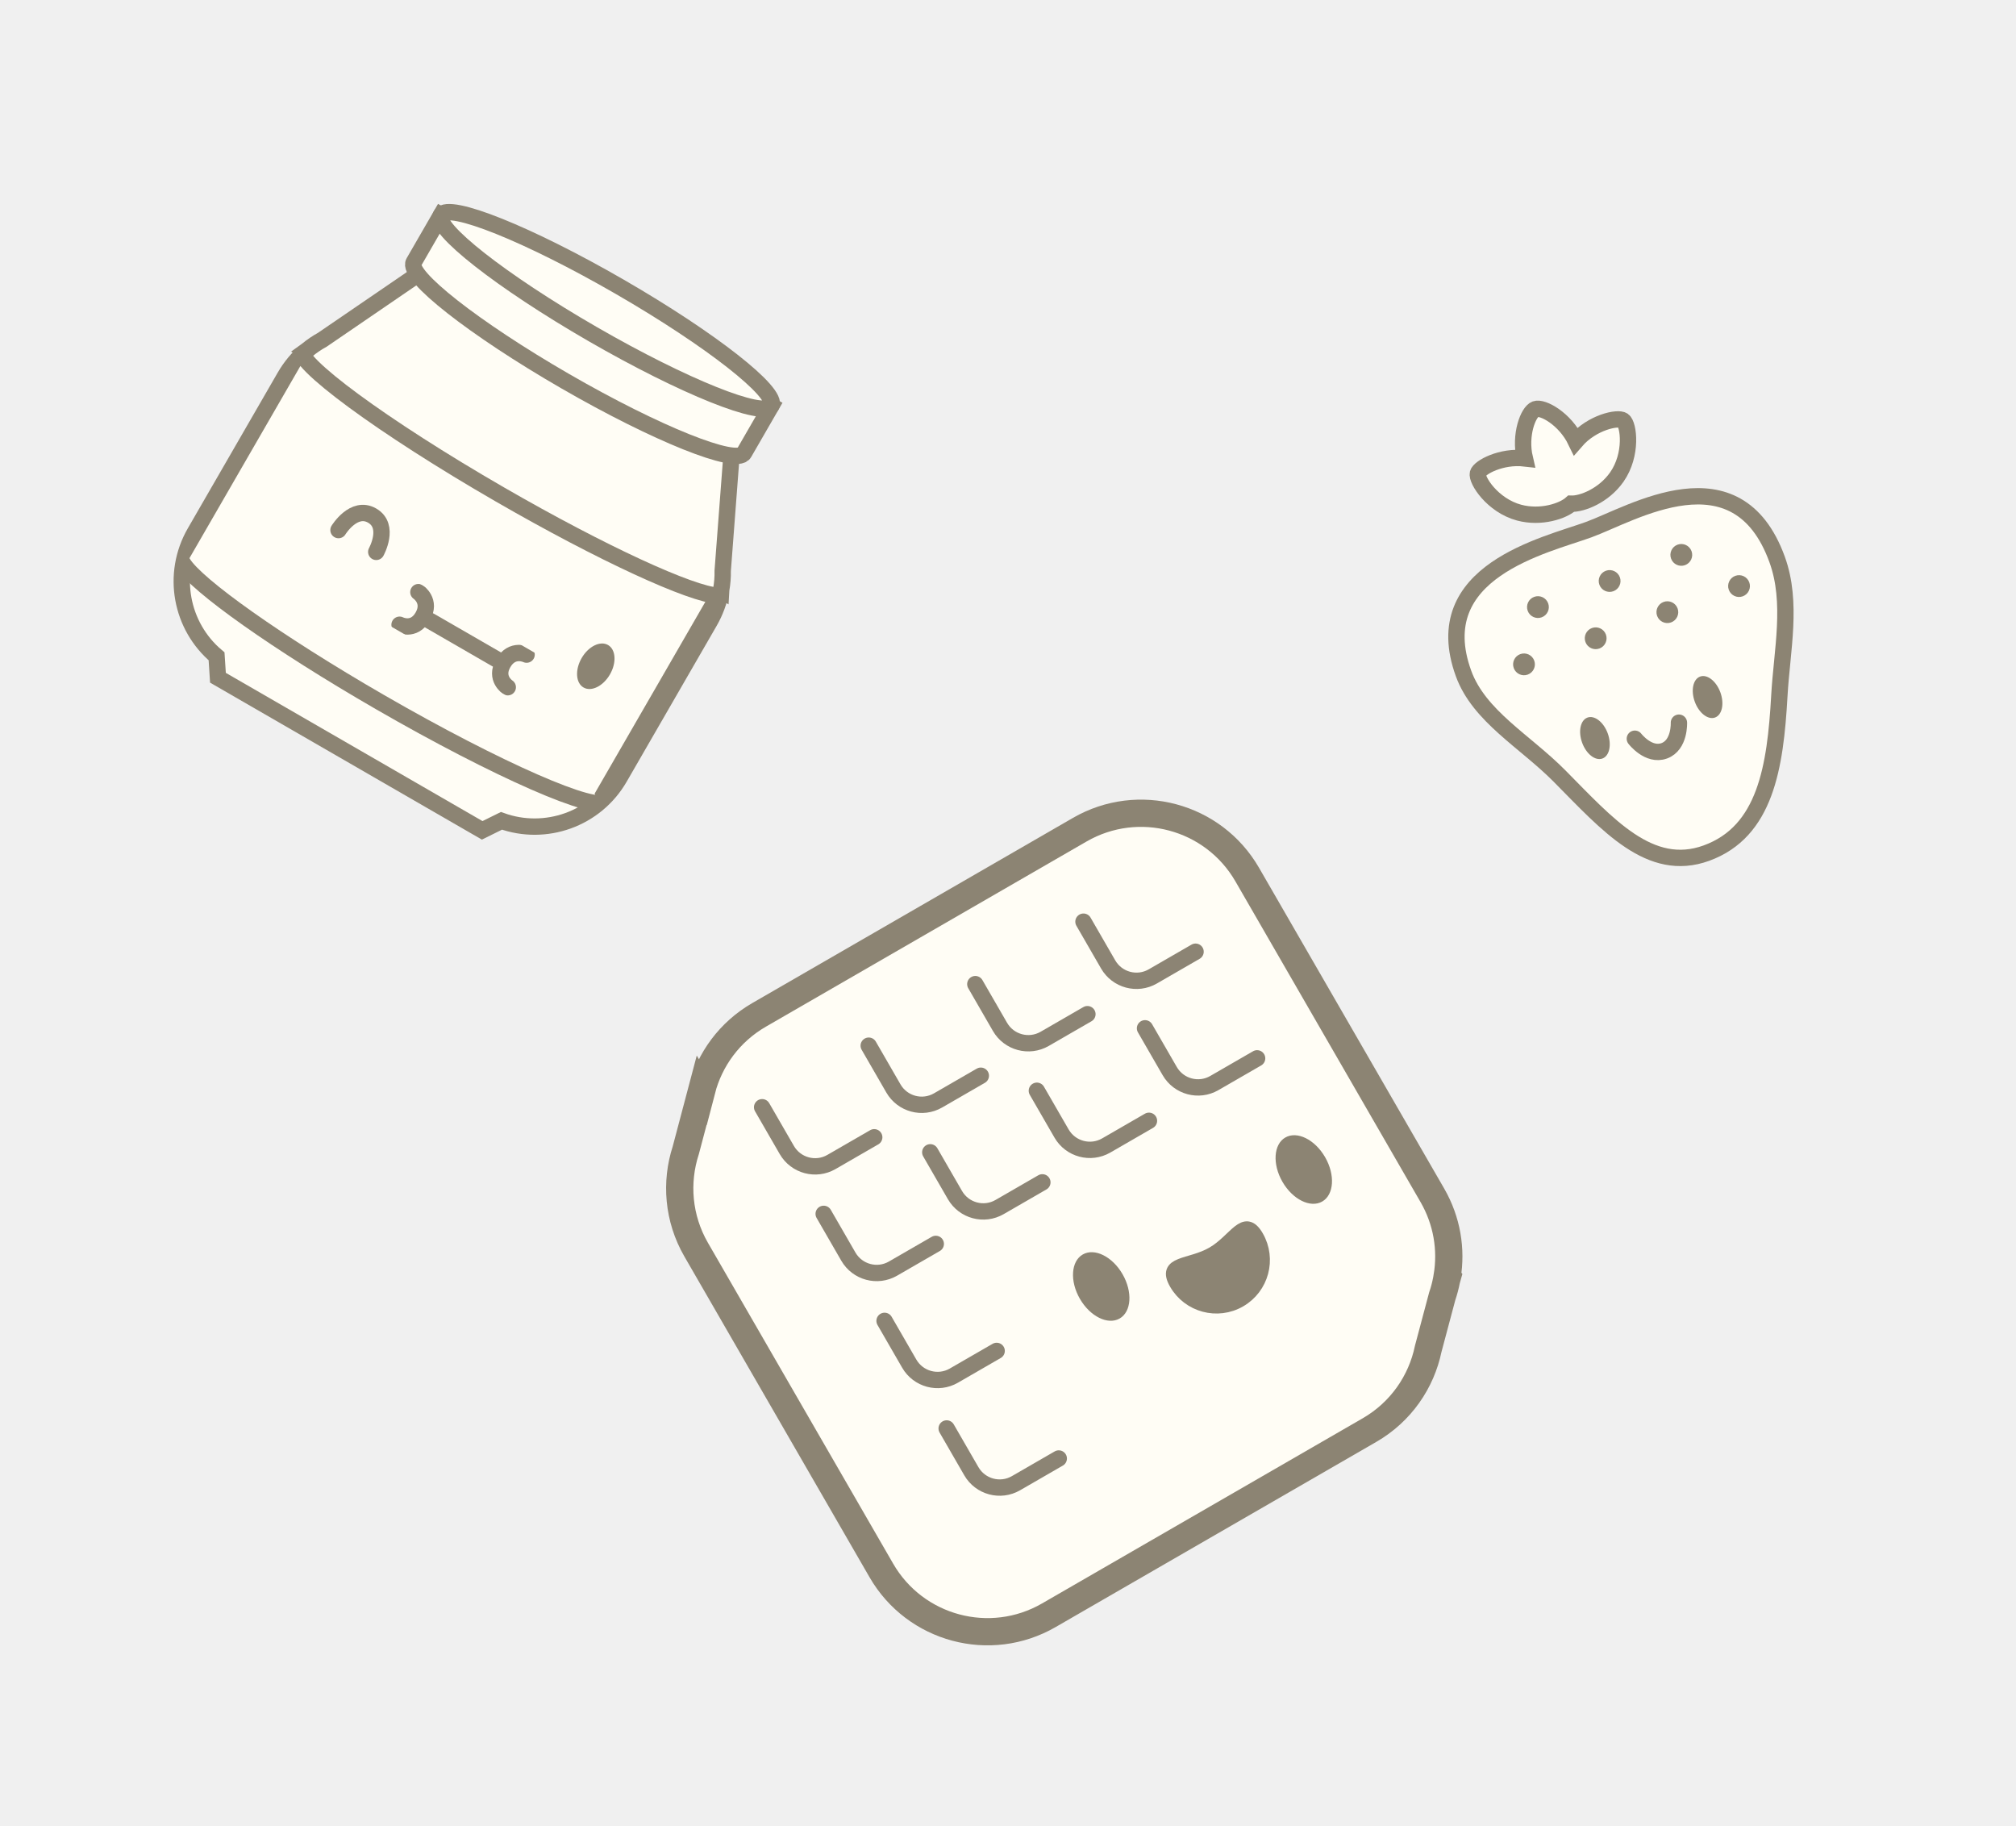
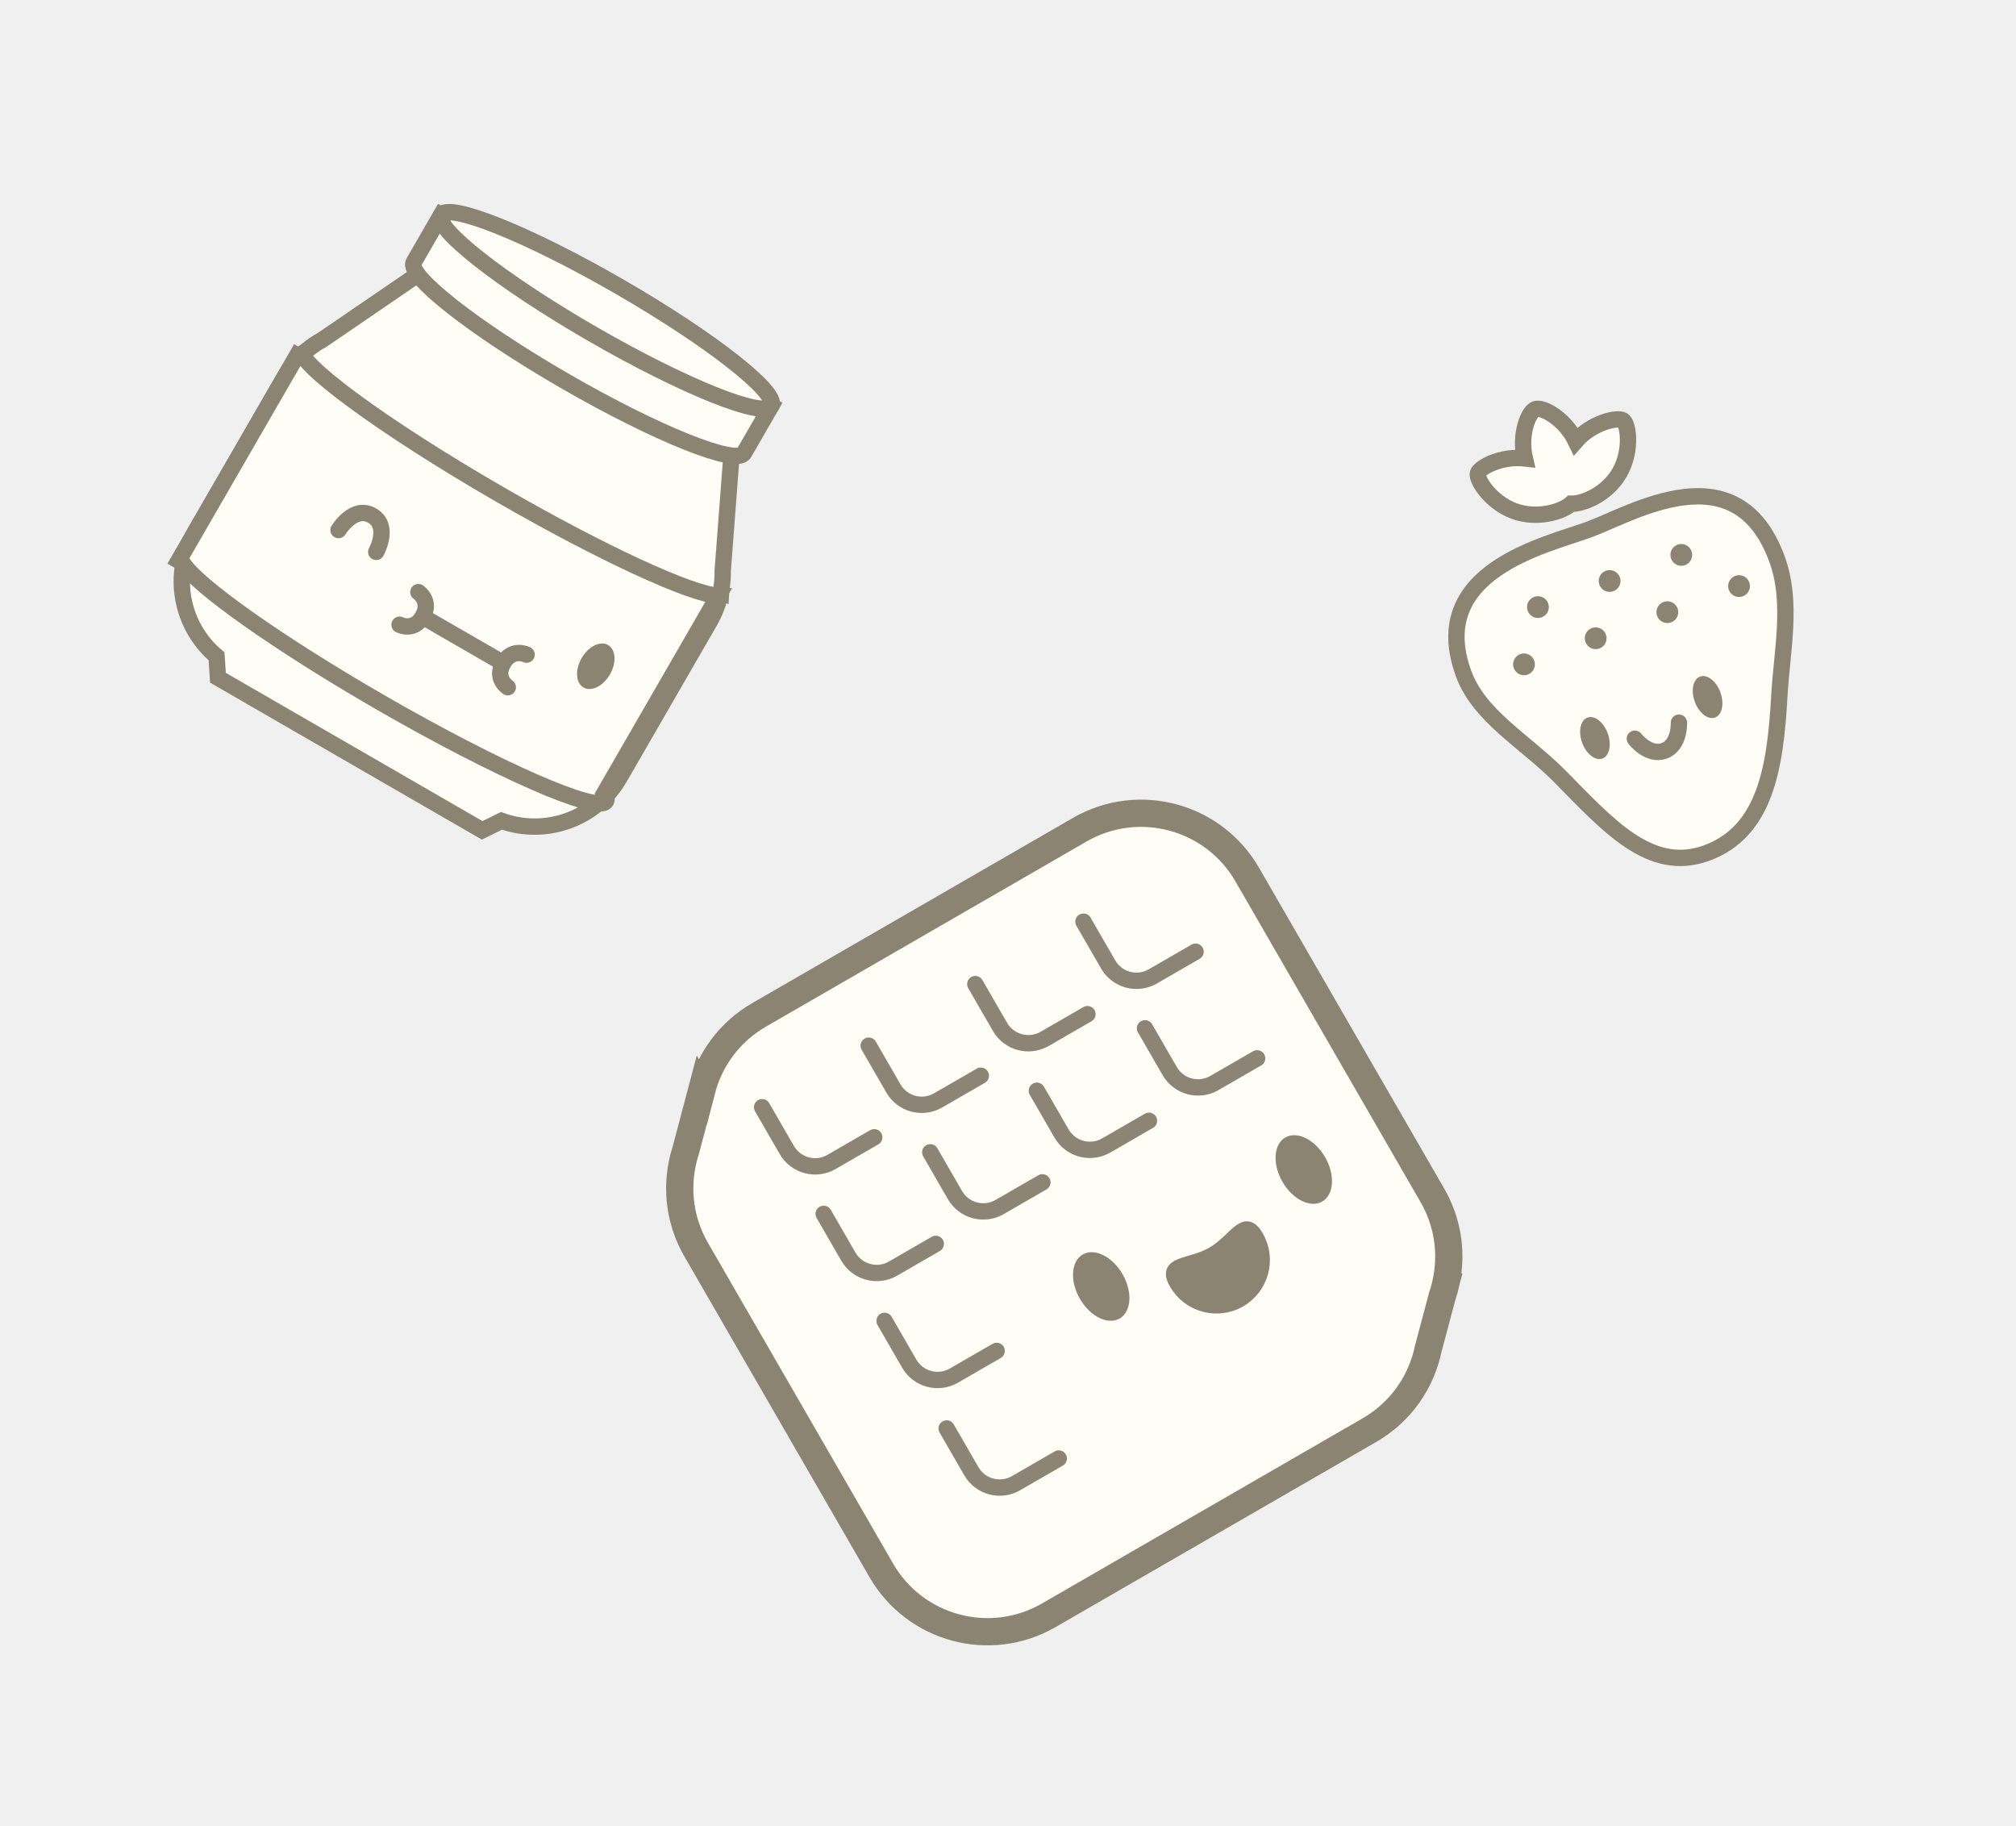
- <svg xmlns="http://www.w3.org/2000/svg" xmlns:xlink="http://www.w3.org/1999/xlink" width="370" height="335" viewBox="0 0 370 335" version="1.1">
-   <defs>
-     <path d="M107.26 114.47C103.14 119.09 97.14 122 90.46 122L22.5 122C10.08 122 0 111.93 0 99.5L0 31.54C0 24.89 2.89 18.91 7.47 14.79L15.5 6.71 15.5 6.72C19.58 2.57 25.26 0 31.54 0L99.5 0C111.92 0 122 10.07 122 22.5L122 90.46C122 95.87 120.09 100.84 116.9 104.72L116.91 104.8 116.47 105.23C115.8 106 115.08 106.73 114.31 107.4L107.26 114.47Z" id="path-1" />
-     <path d="M14.81 81.72C6.39 80.22 0 72.86 0 64.01L0 30.99C0 28.89 0.36 26.87 1.02 25L1 25 1.09 24.8C1.49 23.72 1.99 22.68 2.58 21.71L13 0 77 0 87.41 21.68C88.01 22.67 88.51 23.72 88.91 24.82L89 25 88.98 25C89.64 26.87 90 28.89 90 30.99L90 64.01C90 72.86 83.6 80.21 75.19 81.72L73 85 17 85 14.81 81.72Z" id="path-3" />
-   </defs>
-   <g id="Page-1" stroke="none" stroke-width="1" fill="none" fill-rule="evenodd">
-     <g id="waffle">
-       <g id="Group" transform="translate(195.3276, 224.3276) rotate(-30) translate(-195.3276, -224.3276) translate(134.3276, 163.3276)">
-         <mask id="mask-2" fill="white">
-           <use xlink:href="#path-1" />
-         </mask>
-         <use id="Mask" stroke="#8C8473" stroke-width="5" fill="#FFFDF5" xlink:href="#path-1" />
-         <ellipse id="Oval-89" fill="#8C8473" mask="url(#mask-2)" cx="61" cy="74.56" rx="4.52" ry="6.78" />
-         <ellipse id="Oval-89" fill="#8C8473" mask="url(#mask-2)" cx="103.93" cy="74.56" rx="4.52" ry="6.78" />
-         <path d="M81.74 89.62C86.54 89.62 90.43 85.73 90.43 80.93 90.43 76.13 86.54 79.43 81.74 79.43 76.94 79.43 73.05 76.13 73.05 80.93 73.05 85.73 76.94 89.62 81.74 89.62Z" id="Oval-91" stroke="#8C8473" stroke-width="2.25" fill="#8C8473" mask="url(#mask-2)" />
-         <g mask="url(#mask-2)" stroke-linecap="round" stroke="#8C8474" id="Path-126" stroke-width="3">
-           <g transform="translate(65.14159, 22.01813) scale(-1, -1) translate(-65.14159, -22.01813) translate(23.14159, 14.01813)">
-             <path d="M0.43 0C0.43 0 3.12 0 6.43 0L9.5 0C12.81 0 15.49 2.69 15.49 6L15.49 15.06" />
-             <path d="M23.35 0C23.35 0 26.04 0 29.34 0L32.41 0C35.72 0 38.41 2.69 38.41 6L38.41 15.06" />
-             <path d="M45.94 0C45.94 0 48.63 0 51.93 0L55 0C58.32 0 61 2.69 61 6L61 15.06" />
-             <path d="M68.53 0C68.53 0 71.22 0 74.53 0L77.6 0C80.91 0 83.59 2.69 83.59 6L83.59 15.06" />
-           </g>
+ <svg xmlns="http://www.w3.org/2000/svg" width="370" height="335" viewBox="0 0 370 335" version="1.1">
+   <g stroke="none" stroke-width="1" fill="none" fill-rule="evenodd">
+     <g transform="translate(195.3276, 224.3276) rotate(-30) translate(-195.3276, -224.3276) translate(134.3276, 163.3276)">
+       <path d="M107.26 114.47C103.14 119.09 97.14 122 90.46 122L22.5 122C10.08 122 0 111.93 0 99.5L0 31.54C0 24.89 2.89 18.91 7.47 14.79L15.5 6.71 15.5 6.72C19.58 2.57 25.26 0 31.54 0L99.5 0C111.92 0 122 10.07 122 22.5L122 90.46C122 95.87 120.09 100.84 116.9 104.72L116.91 104.8 116.47 105.23C115.8 106 115.08 106.73 114.31 107.4L107.26 114.47Z" stroke="#8C8473" stroke-width="5" fill="#FFFDF5" />
+       <ellipse fill="#8C8473" cx="61" cy="74.56" rx="4.52" ry="6.78" />
+       <ellipse fill="#8C8473" cx="103.93" cy="74.56" rx="4.52" ry="6.78" />
+       <path d="M81.74 89.62C86.54 89.62 90.43 85.73 90.43 80.93 90.43 76.13 86.54 79.43 81.74 79.43 76.94 79.43 73.05 76.13 73.05 80.93 73.05 85.73 76.94 89.62 81.74 89.62Z" stroke="#8C8473" stroke-width="2.25" fill="#8C8473" />
+       <g transform="translate(65.14159, 22.01813) scale(-1, -1) translate(-65.14159, -22.01813) translate(23.14159, 14.01813)" stroke="#8C8474" stroke-width="3" stroke-linecap="round">
+         <path d="M0.43 0C0.43 0 3.12 0 6.43 0L9.5 0C12.81 0 15.49 2.69 15.49 6L15.49 15.06" />
+         <path d="M23.35 0C23.35 0 26.04 0 29.34 0L32.41 0C35.72 0 38.41 2.69 38.41 6L38.41 15.06" />
+         <path d="M45.94 0C45.94 0 48.63 0 51.93 0L55 0C58.32 0 61 2.69 61 6L61 15.06" />
+         <path d="M68.53 0C68.53 0 71.22 0 74.53 0L77.6 0C80.91 0 83.59 2.69 83.59 6L83.59 15.06" />
+       </g>
+       <g transform="translate(65.14159, 44.61072) scale(-1, -1) translate(-65.14159, -44.61072) translate(23.14159, 36.61072)" stroke="#8C8474" stroke-width="3" stroke-linecap="round">
+         <path d="M0.43 0C0.43 0 3.12 0 6.43 0L9.5 0C12.81 0 15.49 2.69 15.49 6L15.49 15.06" />
+         <path d="M23.35 0C23.35 0 26.04 0 29.34 0L32.41 0C35.72 0 38.41 2.69 38.41 6L38.41 15.06" />
+         <path d="M45.94 0C45.94 0 48.63 0 51.93 0L55 0C58.32 0 61 2.69 61 6L61 15.06" />
+         <path d="M68.53 0C68.53 0 71.22 0 74.53 0L77.6 0C80.91 0 83.59 2.69 83.59 6L83.59 15.06" />
+       </g>
+       <g transform="translate(31, 67.20332) scale(-1, -1) translate(-31, -67.20332) translate(23, 59.20332)" stroke="#8C8474" stroke-width="3" stroke-linecap="round">
+         <path d="M0.53 0C0.53 0 3.22 0 6.53 0L9.6 0C12.91 0 15.59 2.69 15.59 6L15.59 15.06" />
+       </g>
+       <g transform="translate(31, 90) scale(-1, -1) translate(-31, -90) translate(23, 82)" stroke="#8C8474" stroke-width="3" stroke-linecap="round">
+         <path d="M0.53 0C0.53 0 3.22 0 6.53 0L9.6 0C12.91 0 15.59 2.69 15.59 6L15.59 15.06" />
+       </g>
+     </g>
+     <g transform="translate(298.4953, 115.0697) rotate(-20) translate(-298.4953, -115.0697) translate(267.4953, 71.06972)">
+       <g transform="translate(0, -0)">
+         <path d="M24.07 8.53C24.6 4.11 27.6 0.71 28.99 0.71 30.4 0.71 33.48 4.22 33.94 8.76 37.94 6.53 42.73 7.21 43.4 8.17 44.12 9.2 42.91 14.62 38.76 17.53 35.34 19.92 31.09 20.01 29.22 19.26 27.35 20.01 23.1 19.92 19.68 17.53 15.53 14.62 14.32 9.2 15.04 8.17 15.69 7.25 20.16 6.58 24.07 8.53Z" stroke="#8C8473" stroke-width="3" fill="#FFFDF5" />
+         <path d="M30.62 24.83C39.1 24.83 61.24 20.21 61.24 41.78 61.24 50.24 56.36 57.76 53.05 65.49 47.9 77.49 42.16 88 30.62 88 19.58 88 15.35 76.85 10.12 65.49 6.36 57.32 0 50.13 0 41.78 0 21.82 22.14 24.83 30.62 24.83Z" stroke="#8C8473" stroke-width="3" fill="#FFFDF5" />
+         <circle fill="#8C8473" cx="31" cy="35" r="2" />
+         <circle fill="#8C8473" cx="25" cy="44" r="2" />
+         <circle fill="#8C8473" cx="17" cy="35" r="2" />
+         <circle fill="#8C8473" cx="11" cy="44" r="2" />
+         <circle fill="#8C8473" cx="45" cy="35" r="2" />
+         <circle fill="#8C8473" cx="39" cy="44" r="2" />
+         <circle fill="#8C8473" cx="53" cy="44" r="2" />
+       </g>
+       <ellipse fill="#8C8473" cx="40.61" cy="61.16" rx="2.5" ry="4" />
+       <ellipse fill="#8C8473" cx="18.61" cy="61.16" rx="2.5" ry="4" />
+       <path d="M25.45 63.78C25.45 63.78 26.68 67.71 29.76 67.71 32.83 67.71 34.06 63.78 34.06 63.78" stroke="#8C8473" stroke-width="3" stroke-linecap="round" />
+     </g>
+     <g transform="translate(89, 95.5) rotate(-330) translate(-89, -95.5) translate(44, 46)">
+       <g transform="translate(-0, 14)">
+         <path d="M14.81 81.72C6.39 80.22 0 72.86 0 64.01L0 30.99C0 28.89 0.36 26.87 1.02 25L1 25 1.09 24.8C1.49 23.72 1.99 22.68 2.58 21.71L13 0 77 0 87.41 21.68C88.01 22.67 88.51 23.72 88.91 24.82L89 25 88.98 25C89.64 26.87 90 28.89 90 30.99L90 64.01C90 72.86 83.6 80.21 75.19 81.72L73 85 17 85 14.81 81.72Z" stroke="#8C8473" stroke-width="3" fill="#FFFDF5" />
+         <path d="M89 67.95L89 26.05C84.65 28.31 66.6 30 45 30 20.15 30 0 27.76 0 25L0 70 0.9 70C5.07 72.28 23.23 74 45 74 69.85 74 90 71.76 90 69 90 68.64 89.66 68.29 89 67.95Z" stroke="#8C8473" stroke-width="3" fill="#FFFDF5" />
+         <path d="M22.61 50.47C22.61 50.47 22.74 45.08 26.63 45.08 30.52 45.08 30.61 50.47 30.61 50.47" stroke="#8C8473" stroke-width="3" stroke-linecap="round" />
+         <ellipse fill="#8C8473" cx="76" cy="48.5" rx="3" ry="4.5" />
+         <path d="M41 53C41 53 43.93 53.2 43.93 56.49 43.93 59.77 41 59.91 41 59.91" stroke="#8C8473" stroke-width="3" stroke-linecap="round" />
+         <g transform="translate(61, 53)" stroke-width="3" stroke="#8C8473" stroke-linecap="round">
+           <path d="M0 0C0 0 2.93 0.2 2.93 3.49 2.93 6.77 0 6.91 0 6.91" transform="translate(1.466707, 3.455595) scale(-1, 1) translate(-1.466707, -3.455595) " />
        </g>
-         <g mask="url(#mask-2)" stroke-linecap="round" stroke="#8C8474" id="Path-126" stroke-width="3">
-           <g transform="translate(65.14159, 44.61072) scale(-1, -1) translate(-65.14159, -44.61072) translate(23.14159, 36.61072)">
-             <path d="M0.43 0C0.43 0 3.12 0 6.43 0L9.5 0C12.81 0 15.49 2.69 15.49 6L15.49 15.06" />
-             <path d="M23.35 0C23.35 0 26.04 0 29.34 0L32.41 0C35.72 0 38.41 2.69 38.41 6L38.41 15.06" />
-             <path d="M45.94 0C45.94 0 48.63 0 51.93 0L55 0C58.32 0 61 2.69 61 6L61 15.06" />
-             <path d="M68.53 0C68.53 0 71.22 0 74.53 0L77.6 0C80.91 0 83.59 2.69 83.59 6L83.59 15.06" />
-           </g>
-         </g>
-         <g mask="url(#mask-2)" stroke-linecap="round" stroke="#8C8474" id="Path-126" stroke-width="3">
-           <g transform="translate(31, 67.20332) scale(-1, -1) translate(-31, -67.20332) translate(23, 59.20332)">
-             <path d="M0.53 0C0.53 0 3.22 0 6.53 0L9.6 0C12.91 0 15.59 2.69 15.59 6L15.59 15.06" />
-           </g>
-         </g>
-         <g mask="url(#mask-2)" stroke-linecap="round" stroke="#8C8474" id="Path-126" stroke-width="3">
-           <g transform="translate(31, 90) scale(-1, -1) translate(-31, -90) translate(23, 82)">
-             <path d="M0.53 0C0.53 0 3.22 0 6.53 0L9.6 0C12.91 0 15.59 2.69 15.59 6L15.59 15.06" />
-           </g>
-         </g>
+         <path d="M45.5 56.5L59.54 56.5" stroke="#8C8473" stroke-width="3" stroke-linecap="round" />
      </g>
-       <g id="Group" transform="translate(298.4953, 115.0697) rotate(-20) translate(-298.4953, -115.0697) translate(267.4953, 71.06972)">
-         <g id="Path-424-+-Oval-94" transform="translate(0, 0)">
-           <path d="M24.07 8.53C24.6 4.11 27.6 0.71 28.99 0.71 30.4 0.71 33.48 4.22 33.94 8.76 37.94 6.53 42.73 7.21 43.4 8.17 44.12 9.2 42.91 14.62 38.76 17.53 35.34 19.92 31.09 20.01 29.22 19.26 27.35 20.01 23.1 19.92 19.68 17.53 15.53 14.62 14.32 9.2 15.04 8.17 15.69 7.25 20.16 6.58 24.07 8.53Z" id="Oval-94" stroke="#8C8473" stroke-width="3" fill="#FFFDF5" />
-           <path d="M30.62 24.83C39.1 24.83 61.24 20.21 61.24 41.78 61.24 50.24 56.36 57.76 53.05 65.49 47.9 77.49 42.16 88 30.62 88 19.58 88 15.35 76.85 10.12 65.49 6.36 57.32 0 50.13 0 41.78 0 21.82 22.14 24.83 30.62 24.83Z" id="Path-424" stroke="#8C8473" stroke-width="3" fill="#FFFDF5" />
-           <circle id="Oval-85" fill="#8C8473" cx="31" cy="35" r="2" />
-           <circle id="Oval-85" fill="#8C8473" cx="25" cy="44" r="2" />
-           <circle id="Oval-85" fill="#8C8473" cx="17" cy="35" r="2" />
-           <circle id="Oval-85" fill="#8C8473" cx="11" cy="44" r="2" />
-           <circle id="Oval-85" fill="#8C8473" cx="45" cy="35" r="2" />
-           <circle id="Oval-85" fill="#8C8473" cx="39" cy="44" r="2" />
-           <circle id="Oval-85" fill="#8C8473" cx="53" cy="44" r="2" />
-         </g>
-         <ellipse id="Oval-83" fill="#8C8473" cx="40.61" cy="61.16" rx="2.5" ry="4" />
-         <ellipse id="Oval-83" fill="#8C8473" cx="18.61" cy="61.16" rx="2.5" ry="4" />
-         <path d="M25.45 63.78C25.45 63.78 26.68 67.71 29.76 67.71 32.83 67.71 34.06 63.78 34.06 63.78" id="Path-351" stroke="#8C8473" stroke-width="3" stroke-linecap="round" />
-       </g>
-       <g id="Rectangle-225-+-Rectangle-224-+-Oval-122" transform="translate(89, 95.5) rotate(-330) translate(-89, -95.5) translate(44, 46)">
-         <g id="Rectangle-225-+-Oval-122-+-Rectangle-228" transform="translate(0, 14)">
-           <mask id="mask-4" fill="white">
-             <use xlink:href="#path-3" />
-           </mask>
-           <use id="Mask" stroke="#8C8473" stroke-width="3" fill="#FFFDF5" xlink:href="#path-3" />
-           <path d="M89 67.95L89 26.05C84.65 28.31 66.6 30 45 30 20.15 30 0 27.76 0 25L0 70 0.9 70C5.07 72.28 23.23 74 45 74 69.85 74 90 71.76 90 69 90 68.64 89.66 68.29 89 67.95Z" id="Oval-122" stroke="#8C8473" stroke-width="3" fill="#FFFDF5" mask="url(#mask-4)" />
-           <path d="M22.61 50.47C22.61 50.47 22.74 45.08 26.63 45.08 30.52 45.08 30.61 50.47 30.61 50.47" id="Path-388" stroke="#8C8473" stroke-width="3" stroke-linecap="round" mask="url(#mask-4)" />
-           <ellipse id="Oval-126" fill="#8C8473" mask="url(#mask-4)" cx="76" cy="48.5" rx="3" ry="4.5" />
-           <path d="M41 53C41 53 43.93 53.2 43.93 56.49 43.93 59.77 41 59.91 41 59.91" id="Path-389" stroke="#8C8473" stroke-width="3" stroke-linecap="round" mask="url(#mask-4)" />
-           <g id="Path-389" mask="url(#mask-4)" stroke-linecap="round" stroke="#8C8473" stroke-width="3">
-             <g transform="translate(61, 53)">
-               <path d="M0 0C0 0 2.93 0.2 2.93 3.49 2.93 6.77 0 6.91 0 6.91" transform="translate(1.466707, 3.455595) scale(-1, 1) translate(-1.466707, -3.455595) " />
-             </g>
-           </g>
-           <path d="M45.5 56.5L59.54 56.5" id="Line" stroke="#8C8473" stroke-width="3" stroke-linecap="round" mask="url(#mask-4)" />
-         </g>
-         <g id="Rectangle-224-+-Oval-122" transform="translate(10, 0)" stroke="#8C8473" stroke-width="3" fill="#FFFDF5">
-           <path d="M70 15L70 5 0 5 0 15C0 17.76 15.67 20 35 20 54.33 20 70 17.76 70 15Z" id="Rectangle-224" />
-           <ellipse id="Oval-122" cx="35" cy="5" rx="35" ry="5" />
-         </g>
+       <g transform="translate(10, 0)" stroke="#8C8473" stroke-width="3" fill="#FFFDF5">
+         <path d="M70 15L70 5 0 5 0 15C0 17.76 15.67 20 35 20 54.33 20 70 17.76 70 15Z" />
+         <ellipse cx="35" cy="5" rx="35" ry="5" />
      </g>
    </g>
  </g>
</svg>
